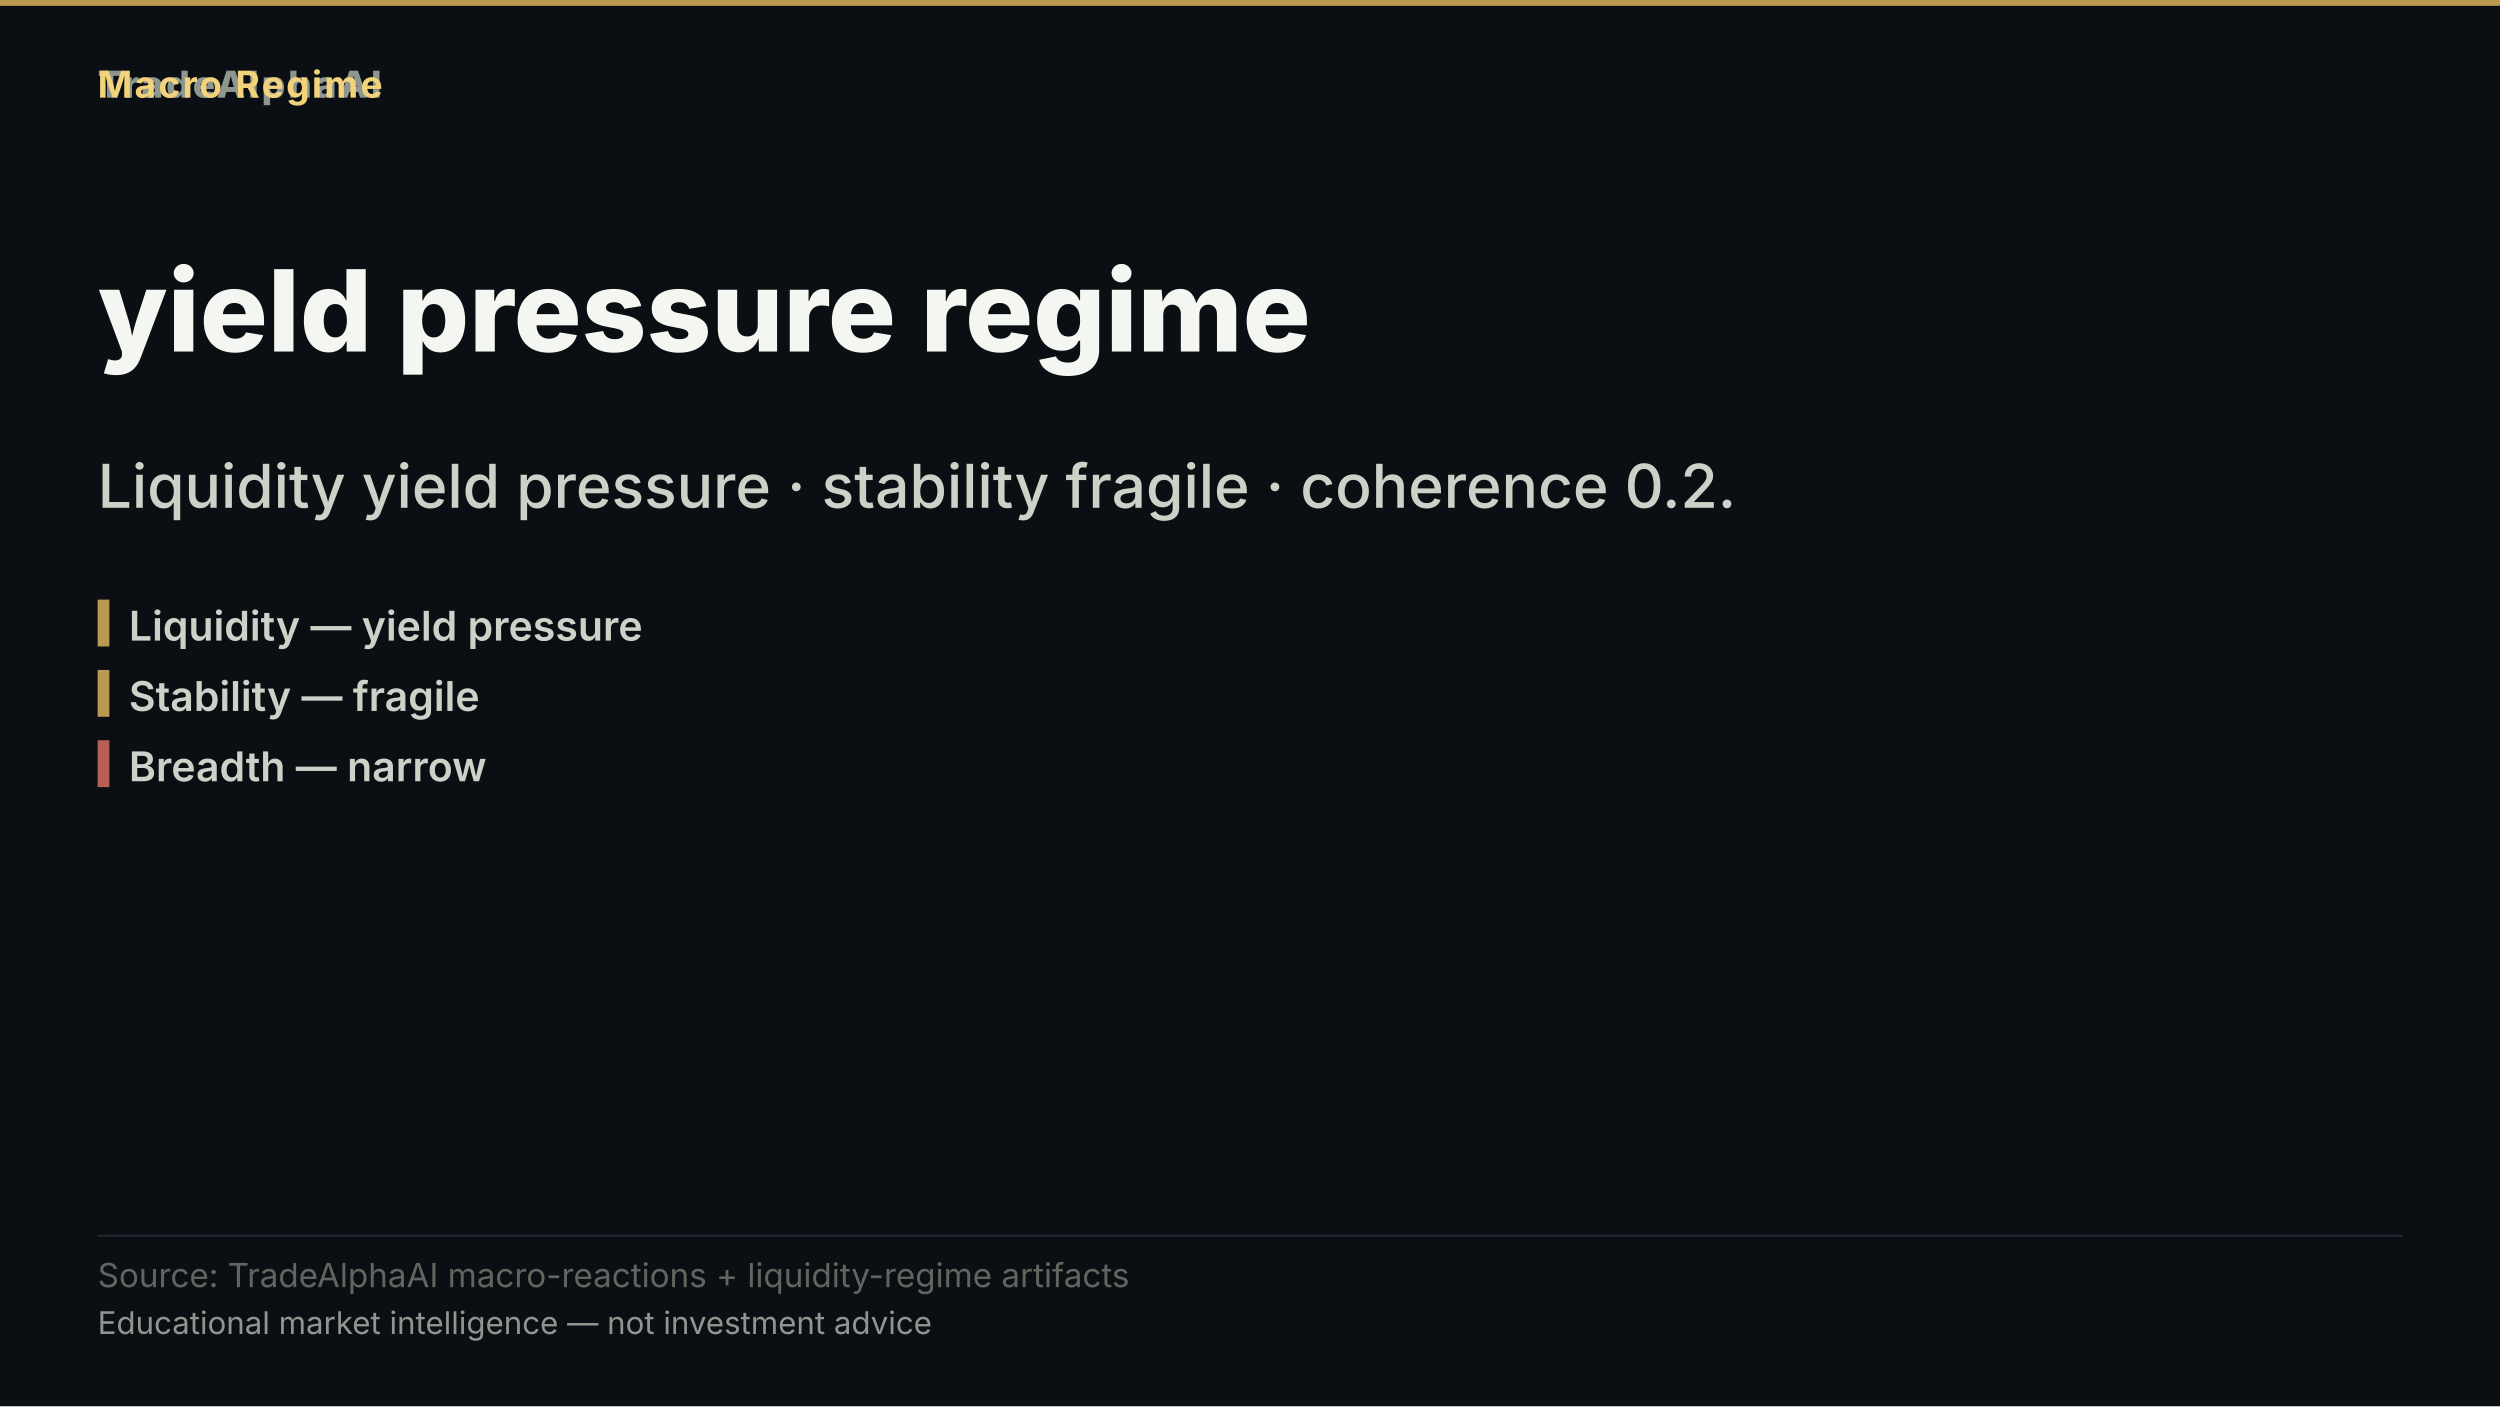
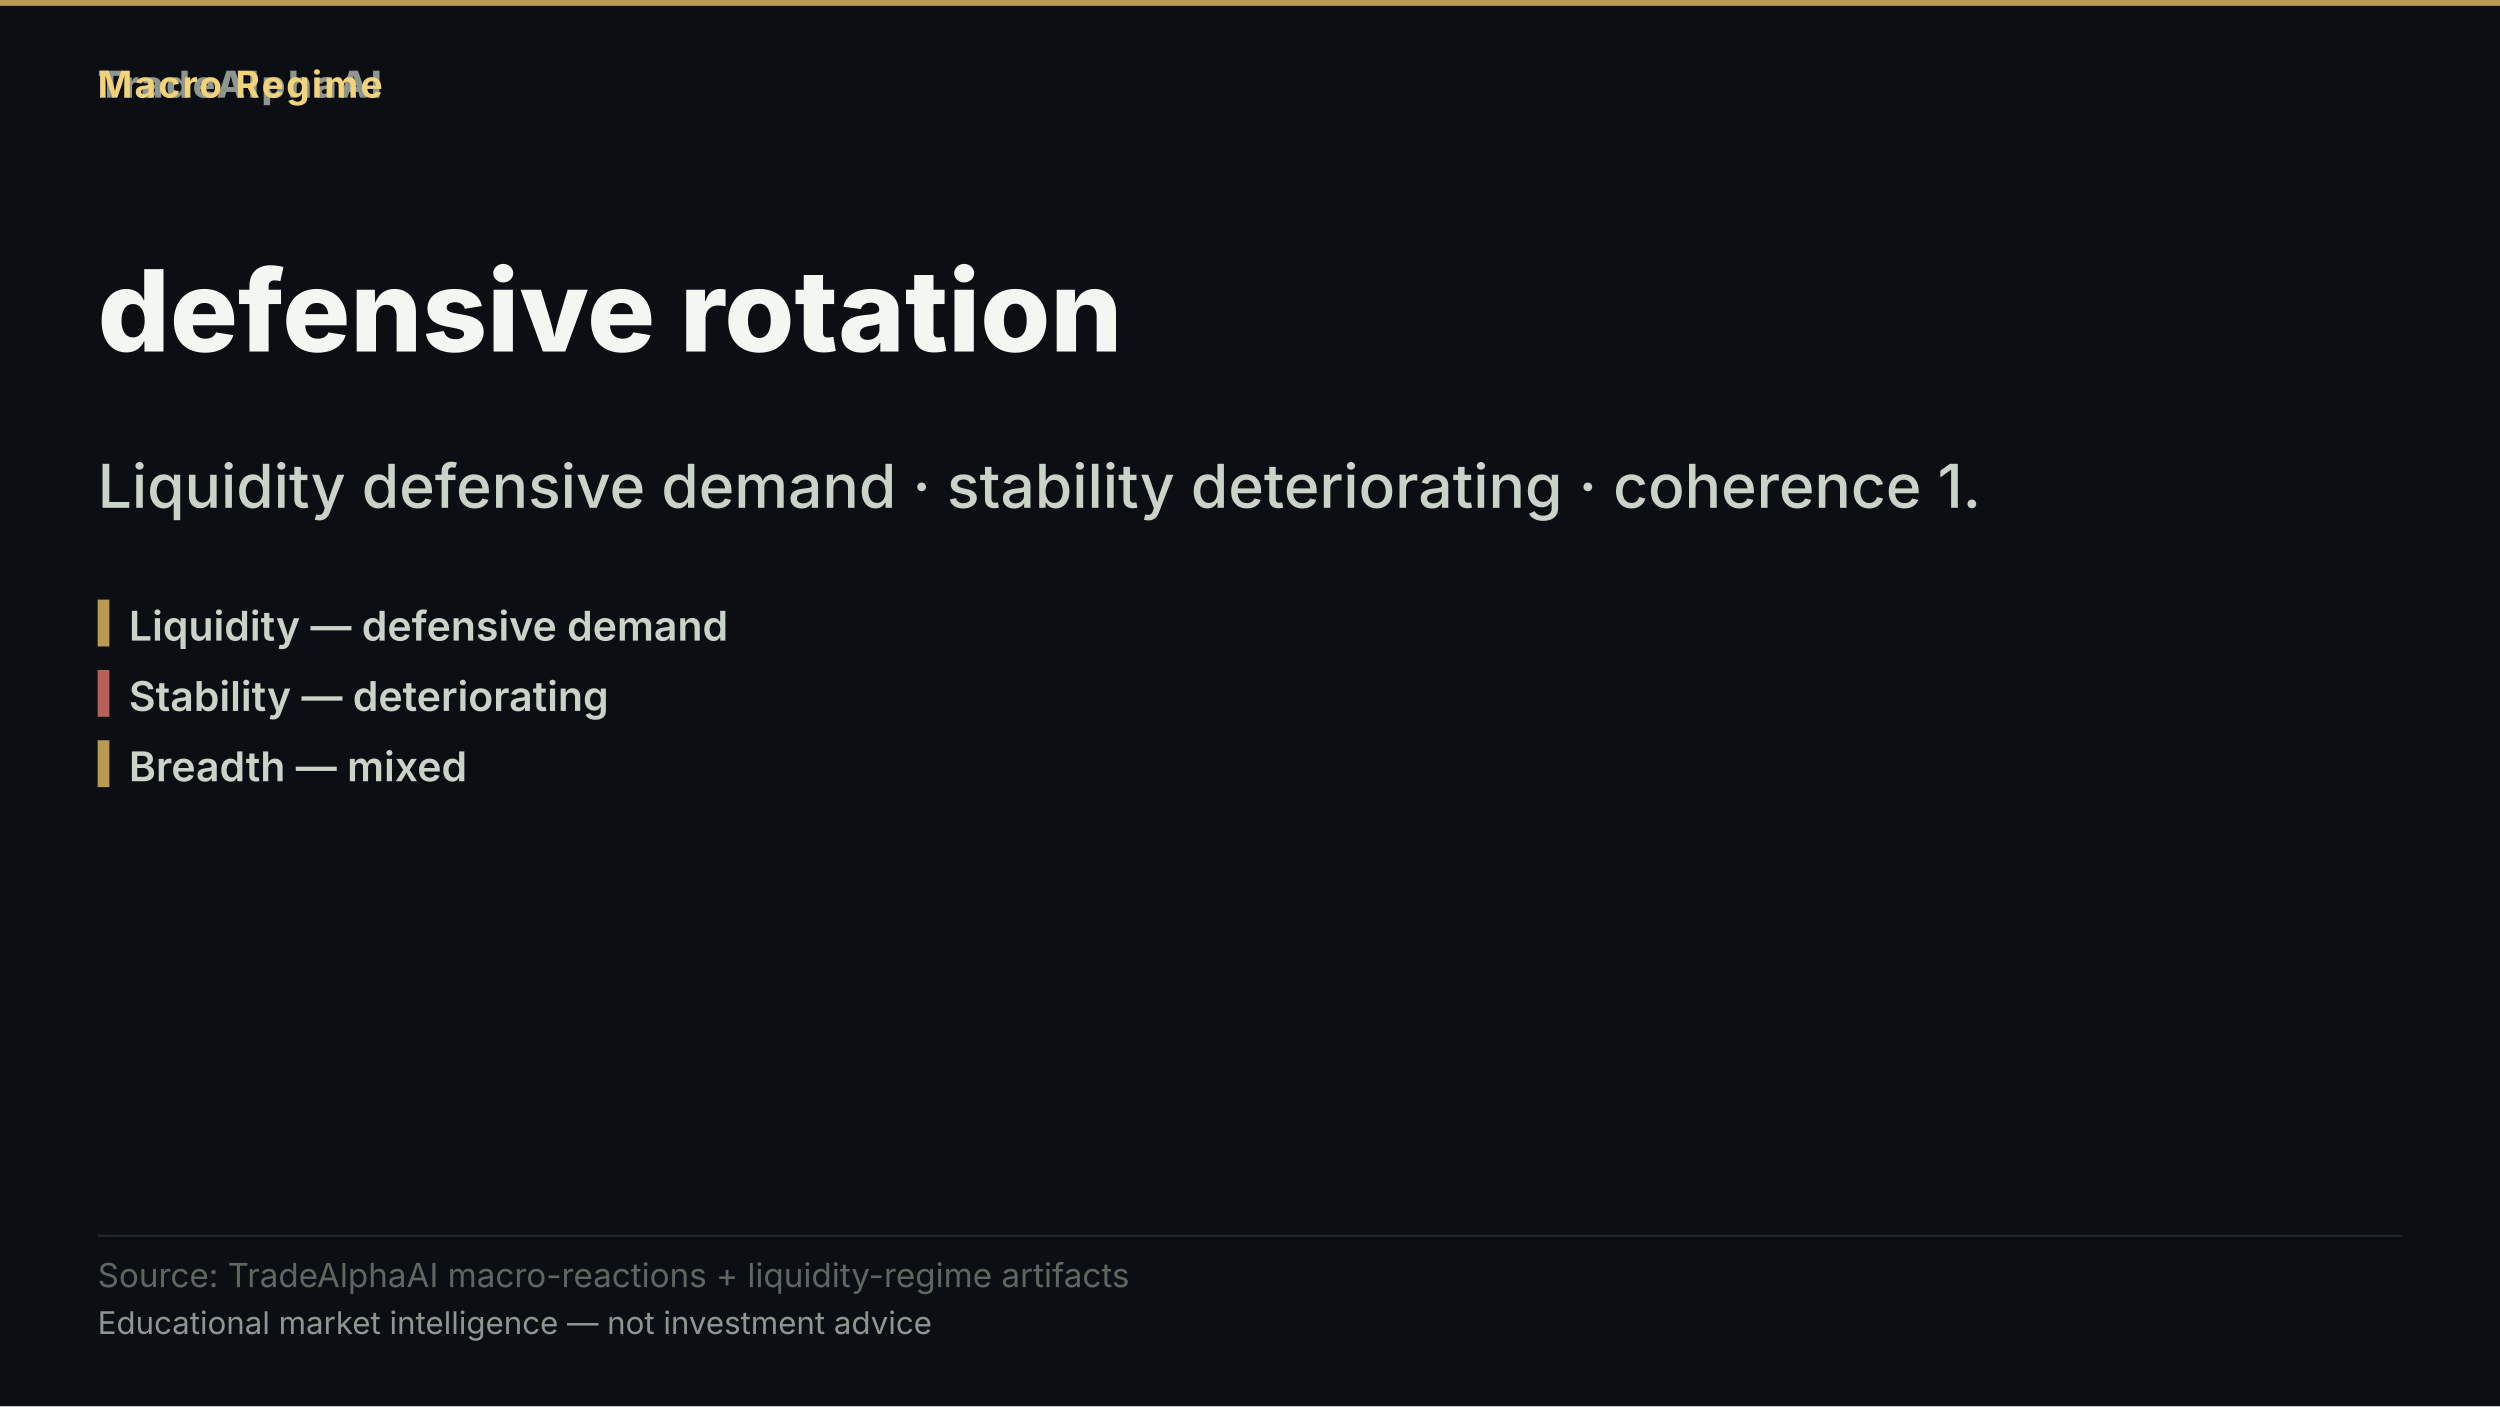
- <svg xmlns="http://www.w3.org/2000/svg" width="1280" height="720" viewBox="0 0 1280 720" role="img" aria-label="yield pressure regime">
+ <svg xmlns="http://www.w3.org/2000/svg" width="1280" height="720" viewBox="0 0 1280 720" role="img" aria-label="defensive rotation">
  <rect width="1280" height="720" fill="#0b0e13" />
  <rect x="0" y="0" width="1280" height="3" fill="#d8b15a" opacity="0.85" />
  <text x="50" y="50" font-family="'Inter','Segoe UI','Helvetica Neue',Arial,sans-serif" font-size="19" font-weight="800" letter-spacing="1.5" fill="#8d978f" text-anchor="start">TradeAlphaAI</text>
  <text x="50" y="50" font-family="'Inter','Segoe UI','Helvetica Neue',Arial,sans-serif" font-size="19" font-weight="700" letter-spacing="1.2" fill="#f2d27b" text-anchor="start">Macro Regime</text>
-   <text x="50" y="180" font-family="'Inter','Segoe UI','Helvetica Neue',Arial,sans-serif" font-size="58" font-weight="800" fill="#f4f7f1" text-anchor="start">yield pressure regime</text>
-   <text x="50" y="260" font-family="'Inter','Segoe UI','Helvetica Neue',Arial,sans-serif" font-size="31" font-weight="500" fill="#cad3c7" text-anchor="start">Liquidity yield pressure · stability fragile · coherence 0.2.</text>
+   <text x="50" y="180" font-family="'Inter','Segoe UI','Helvetica Neue',Arial,sans-serif" font-size="58" font-weight="800" fill="#f4f7f1" text-anchor="start">defensive rotation</text>
+   <text x="50" y="260" font-family="'Inter','Segoe UI','Helvetica Neue',Arial,sans-serif" font-size="31" font-weight="500" fill="#cad3c7" text-anchor="start">Liquidity defensive demand · stability deteriorating · coherence 1.</text>
  <rect x="50" y="307" width="6" height="24" fill="#d8b15a" opacity="0.85" />
-   <text x="66" y="328" font-family="'Inter','Segoe UI','Helvetica Neue',Arial,sans-serif" font-size="21" font-weight="600" fill="#cad3c7" text-anchor="start">Liquidity — yield pressure</text>
-   <rect x="50" y="343" width="6" height="24" fill="#d8b15a" opacity="0.85" />
-   <text x="66" y="364" font-family="'Inter','Segoe UI','Helvetica Neue',Arial,sans-serif" font-size="21" font-weight="600" fill="#cad3c7" text-anchor="start">Stability — fragile</text>
-   <rect x="50" y="379" width="6" height="24" fill="#d66e60" opacity="0.85" />
-   <text x="66" y="400" font-family="'Inter','Segoe UI','Helvetica Neue',Arial,sans-serif" font-size="21" font-weight="600" fill="#cad3c7" text-anchor="start">Breadth — narrow</text>
+   <text x="66" y="328" font-family="'Inter','Segoe UI','Helvetica Neue',Arial,sans-serif" font-size="21" font-weight="600" fill="#cad3c7" text-anchor="start">Liquidity — defensive demand</text>
+   <rect x="50" y="343" width="6" height="24" fill="#d66e60" opacity="0.85" />
+   <text x="66" y="364" font-family="'Inter','Segoe UI','Helvetica Neue',Arial,sans-serif" font-size="21" font-weight="600" fill="#cad3c7" text-anchor="start">Stability — deteriorating</text>
+   <rect x="50" y="379" width="6" height="24" fill="#d8b15a" opacity="0.85" />
+   <text x="66" y="400" font-family="'Inter','Segoe UI','Helvetica Neue',Arial,sans-serif" font-size="21" font-weight="600" fill="#cad3c7" text-anchor="start">Breadth — mixed</text>
  <rect x="50" y="632.2" width="1180" height="1" fill="rgba(148,163,184,0.18)" />
  <text x="50" y="659" font-family="'Inter','Segoe UI','Helvetica Neue',Arial,sans-serif" font-size="17" fill="#5d675f" text-anchor="start">Source: TradeAlphaAI macro-reactions + liquidity-regime artifacts</text>
  <text x="50" y="683" font-family="'Inter','Segoe UI','Helvetica Neue',Arial,sans-serif" font-size="16" fill="#8d978f" text-anchor="start">Educational market intelligence — not investment advice</text>
</svg>
